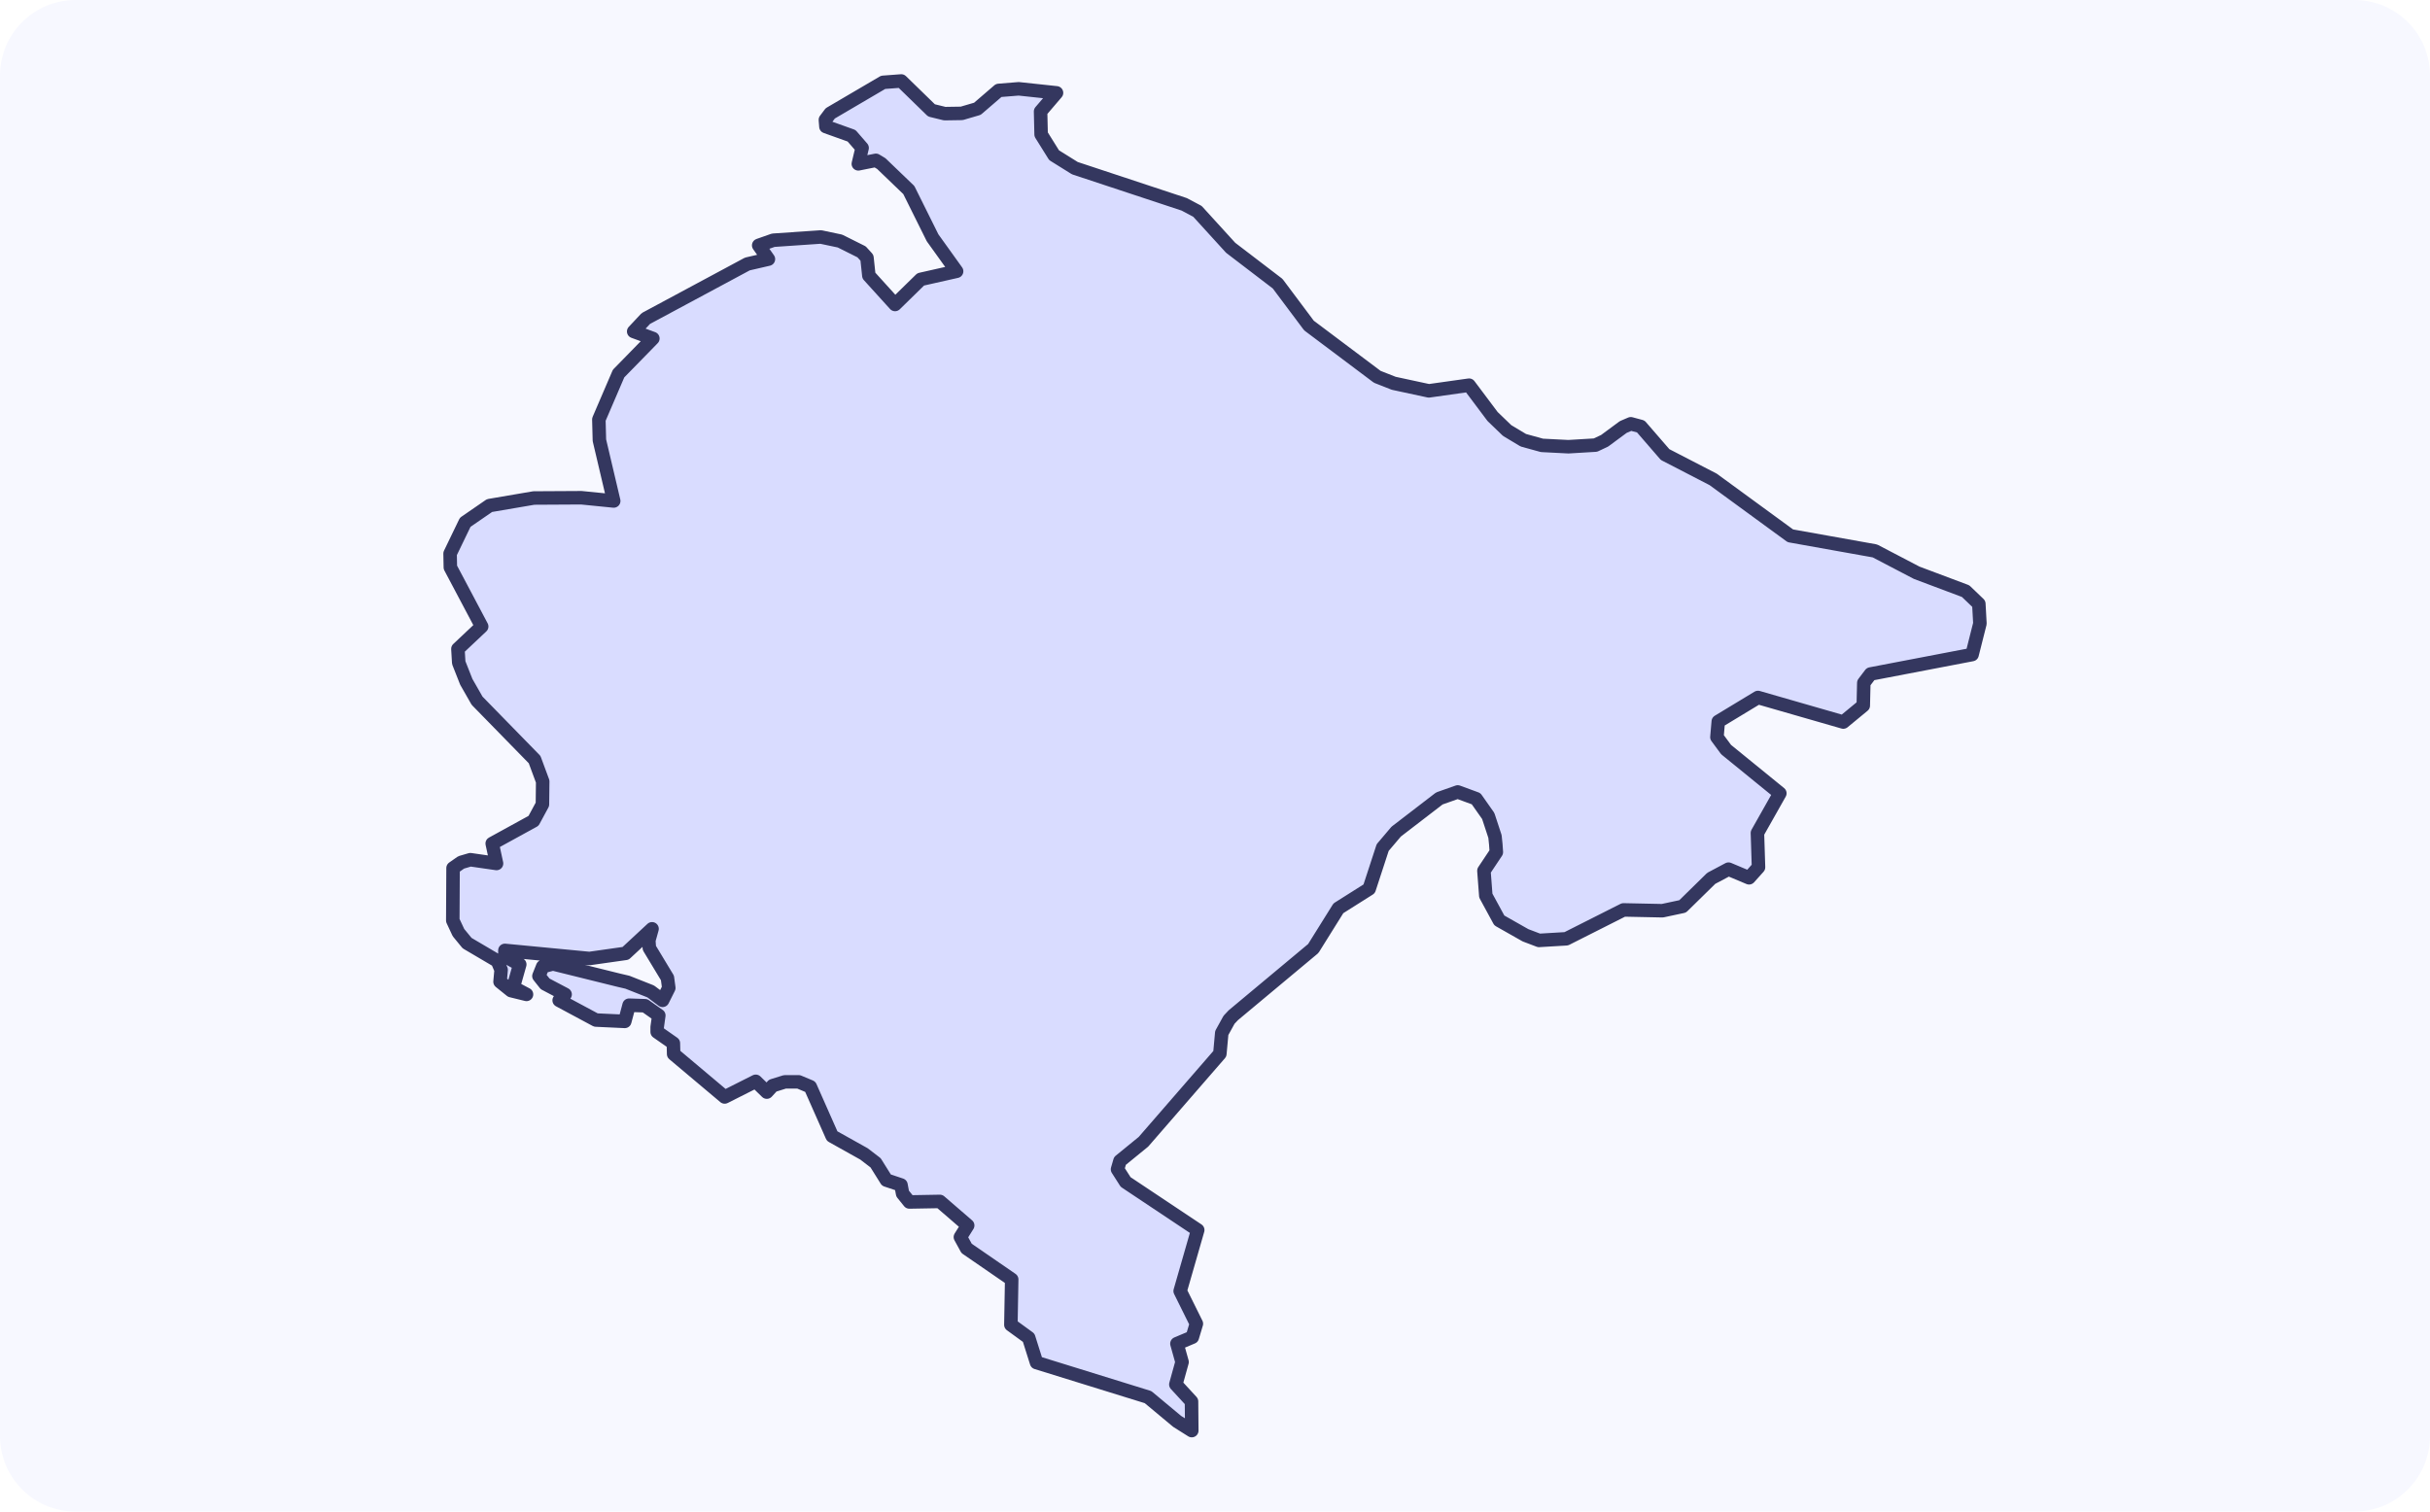
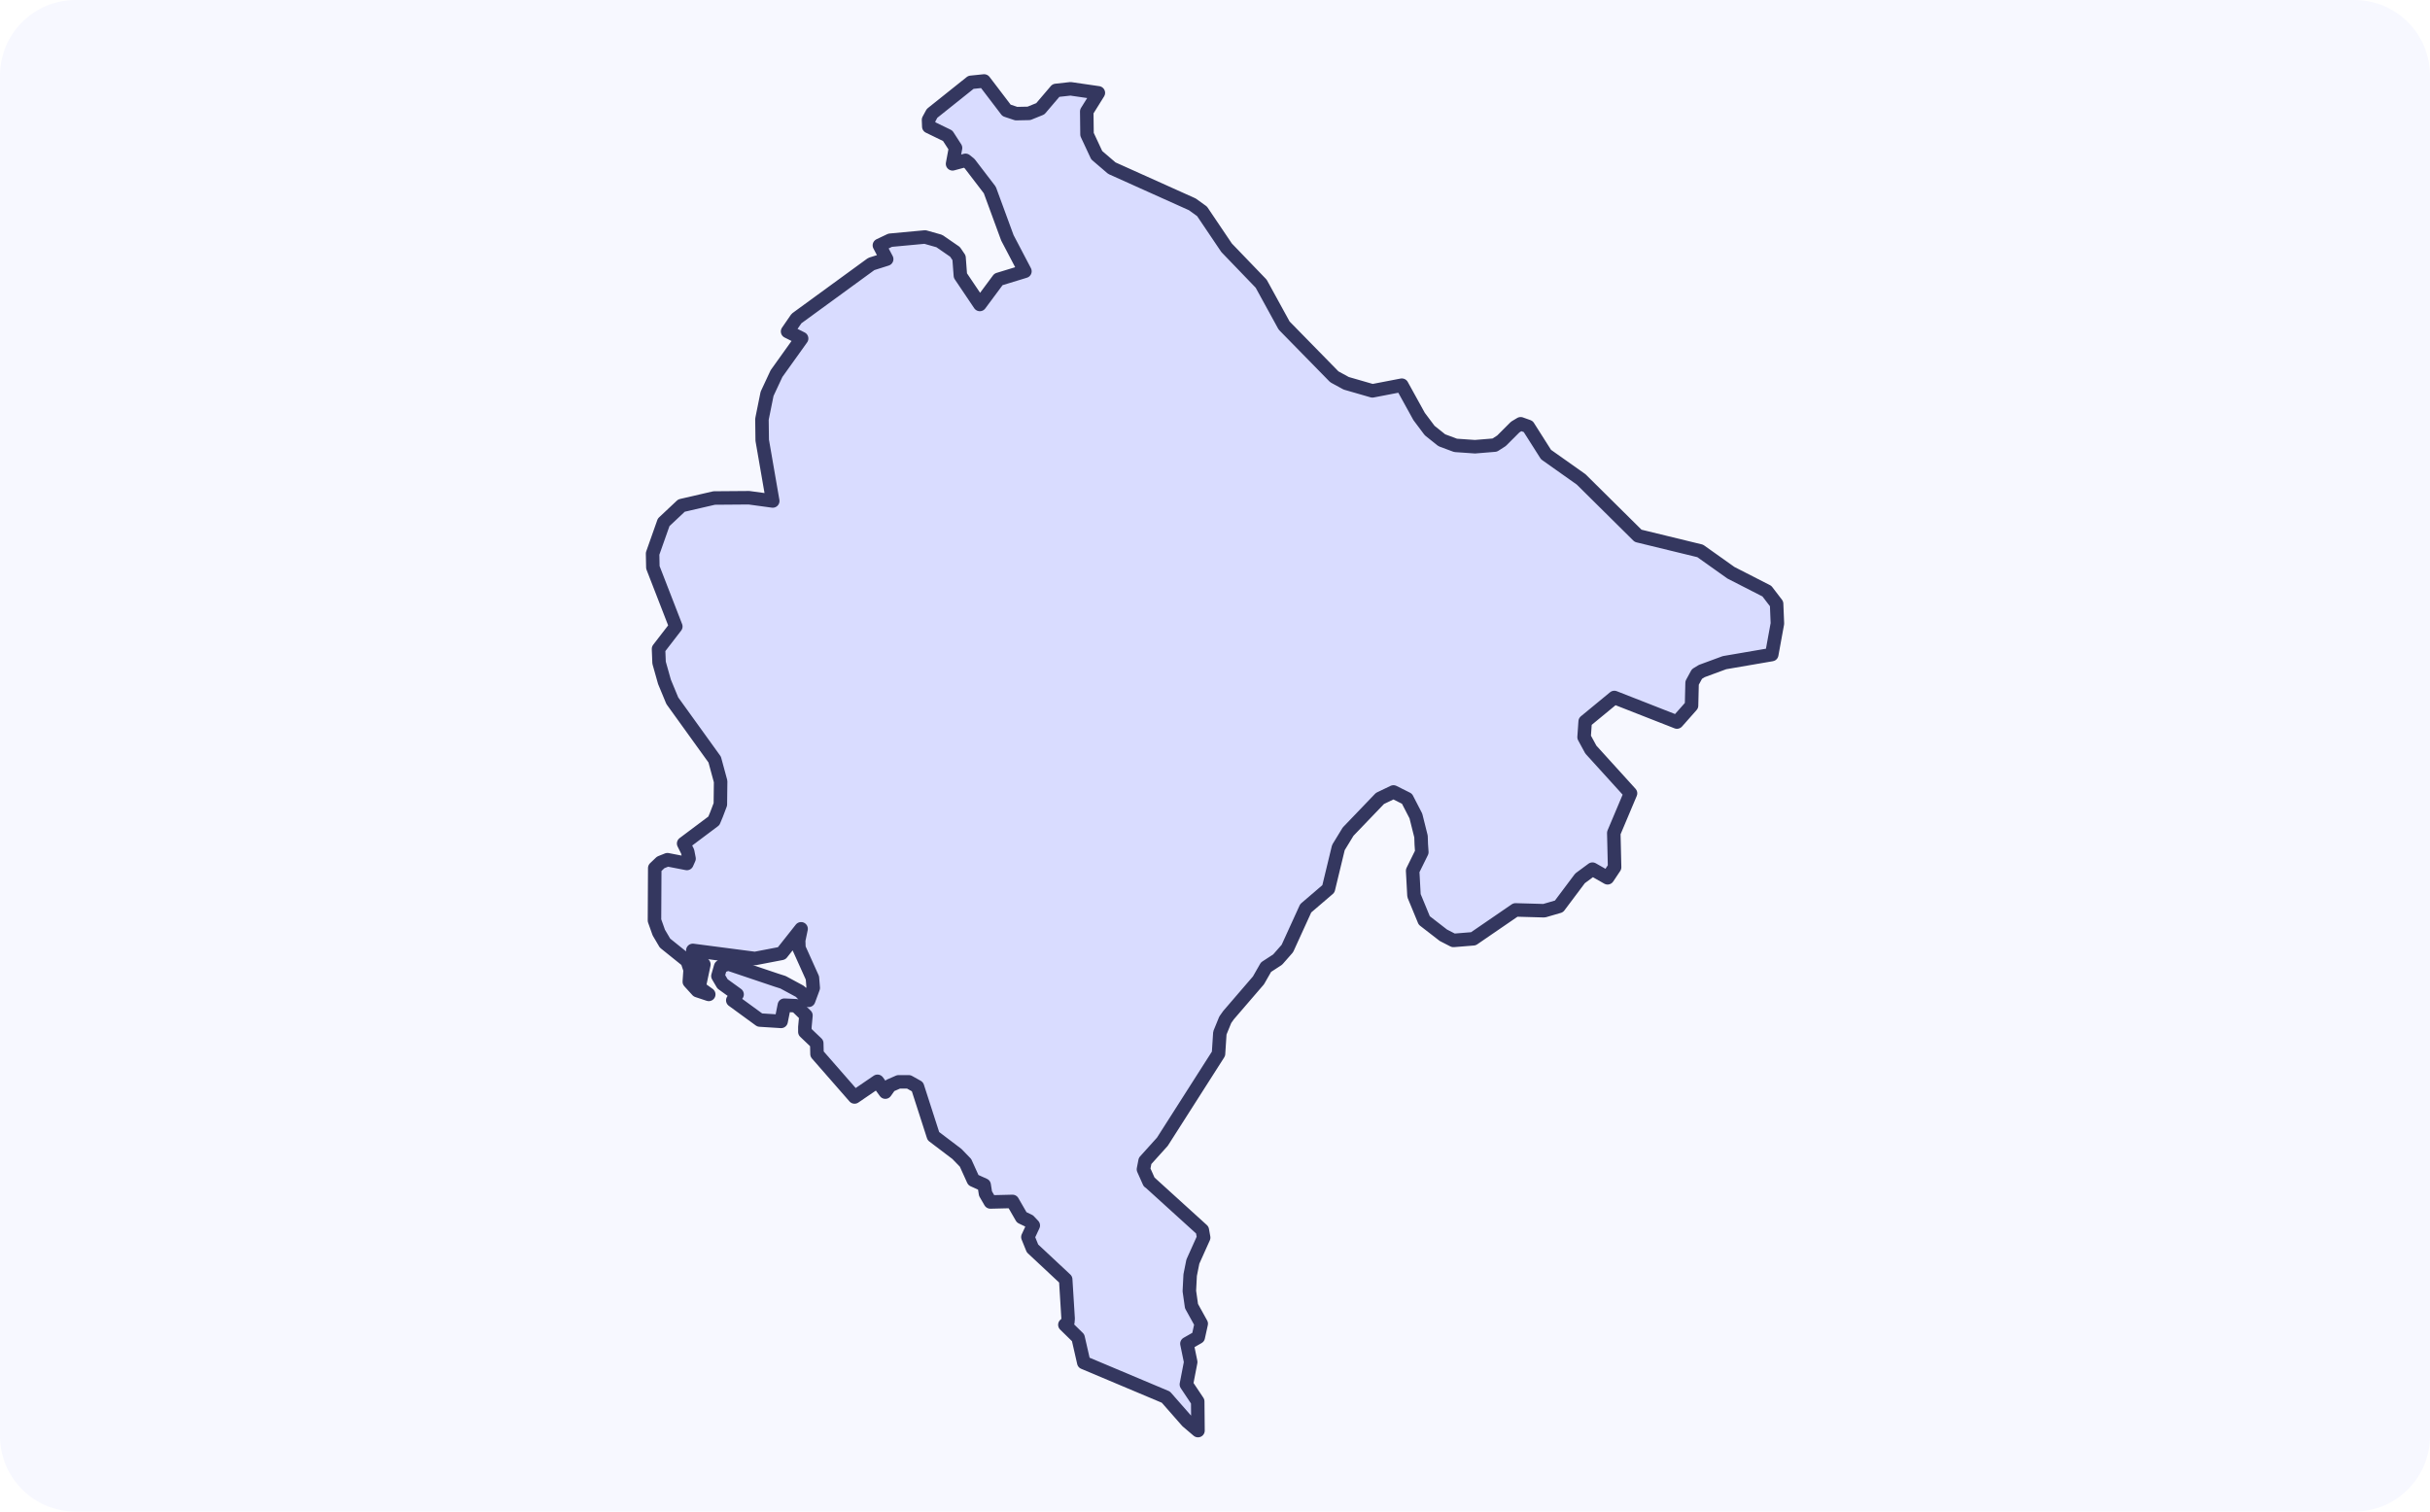
<svg xmlns="http://www.w3.org/2000/svg" viewBox="0 0 900 560" role="img" aria-label="Outline of Montenegro">
  <rect width="900" height="560" rx="28" fill="#f7f8ff" />
-   <path d="M349.9,42.1 356.2,42.0 362.0,40.3 369.9,33.5 377.3,32.9 391.3,34.4 385.4,41.3 385.6,49.8 390.4,57.5 398.1,62.3 438.6,75.7 443.5,78.3 455.8,91.8 473.2,105.1 484.8,120.6 510.1,139.6 516.2,142.0 529.2,144.8 544.1,142.7 552.8,154.3 558.2,159.5 564.2,163.1 571.1,165.0 580.9,165.5 590.9,164.9 594.3,163.3 601.2,158.2 604.0,157.0 607.7,158.0 616.7,168.4 634.5,177.6 663.1,198.5 694.4,204.1 709.9,212.2 728.0,219.0 732.9,223.7 733.3,231.0 730.4,242.5 692.8,249.7 690.3,253.0 690.1,261.4 682.7,267.5 651.1,258.4 636.4,267.3 635.9,273.1 639.3,277.7 659.2,293.9 650.9,308.6 651.3,321.3 647.8,325.2 640.2,322.0 633.8,325.4 623.2,335.8 615.7,337.4 601.3,337.1 580.1,347.8 570.0,348.4 565.0,346.5 555.3,341.0 550.3,331.8 549.6,322.6 554.2,315.7 554.0,312.8 553.7,309.9 551.2,302.3 546.7,295.9 539.9,293.4 533.1,295.8 517.1,308.1 512.1,314.0 507.1,329.3 495.7,336.5 486.4,351.4 456.8,376.1 455.2,377.8 452.5,382.7 451.8,390.4 423.5,423.0 414.8,430.1 413.9,433.2 416.9,437.9 416.9,437.9 443.6,455.7 437.1,478.3 443.1,490.4 441.6,495.4 435.9,497.8 437.8,504.6 435.5,512.9 441.3,519.2 441.4,530.0 436.0,526.6 425.2,517.6 383.9,504.8 381.0,495.6 374.4,490.8 374.7,474.0 358.0,462.5 355.7,458.3 358.4,454.0 348.1,445.1 336.8,445.3 334.3,442.2 333.7,439.0 328.3,437.2 324.3,430.8 320.0,427.5 308.2,420.9 300.1,402.6 295.8,400.8 290.7,400.8 286.2,402.2 284.0,404.6 279.9,400.6 268.4,406.4 249.5,390.5 249.4,386.5 243.4,382.3 243.4,380.5 244.0,376.2 238.9,372.6 233.0,372.4 231.4,378.4 220.7,377.9 207.1,370.6 209.3,368.4 201.9,364.5 199.6,361.6 201.0,358.1 204.8,357.1 229.0,363.1 232.4,363.9 241.0,367.3 245.4,370.6 247.7,366.0 247.2,362.3 240.5,351.2 240.3,348.4 241.5,344.1 231.7,353.2 218.3,355.1 187.0,352.1 187.0,354.3 192.5,357.3 190.1,365.8 195.0,368.4 189.3,367.0 185.2,363.7 185.6,359.3 184.2,356.0 173.0,349.4 169.8,345.5 167.7,341.0 167.8,321.6 170.8,319.5 174.2,318.5 183.9,319.9 182.3,312.5 197.6,304.1 198.9,301.7 200.9,298.0 201.0,289.5 198.0,281.4 176.7,259.6 172.7,252.6 169.9,245.5 169.6,240.4 178.4,232.1 166.8,210.2 166.7,205.1 172.3,193.5 181.3,187.3 197.7,184.5 215.3,184.4 227.3,185.6 222.0,163.1 221.8,155.4 229.1,138.4 241.8,125.4 234.7,122.8 239.2,118.0 276.8,97.8 284.6,96.0 281.0,90.9 286.4,89.0 304.0,87.8 311.1,89.3 319.1,93.3 321.1,95.5 321.8,102.1 331.5,112.8 341.0,103.5 354.3,100.5 345.4,88.1 336.6,70.4 326.4,60.6 324.4,59.4 317.9,60.7 319.3,54.8 315.4,50.3 305.9,46.9 305.7,44.4 307.5,42.0 327.1,30.5 333.8,30.0 345.0,40.9 349.9,42.1Z" fill="#d9dcff" stroke="#34375f" stroke-width="5" stroke-linejoin="round" vector-effect="non-scaling-stroke" />
+   <path d="M376.4,42.1 381.1,42.0 385.3,40.3 391.1,33.5 396.5,32.9 406.8,34.4 402.5,41.3 402.6,49.8 406.2,57.5 411.8,62.3 441.6,75.7 445.2,78.3 454.3,91.8 467.1,105.1 475.6,120.6 494.2,139.6 498.6,142.0 508.3,144.8 519.2,142.7 525.6,154.3 529.5,159.5 534.0,163.1 539.1,165.0 546.3,165.5 553.6,164.9 556.1,163.3 561.2,158.2 563.2,157.0 566.0,158.0 572.6,168.4 585.6,177.6 606.7,198.5 629.7,204.1 641.1,212.2 654.4,219.0 658.0,223.7 658.3,231.0 656.2,242.5 638.7,245.5 630.3,248.6 628.5,249.7 626.7,253.0 626.5,261.4 621.1,267.5 597.9,258.4 587.1,267.3 586.7,273.1 589.2,277.7 603.9,293.9 597.7,308.6 598.0,321.3 595.4,325.2 589.8,322.0 585.2,325.4 577.4,335.8 571.9,337.4 561.3,337.1 545.7,347.8 538.3,348.4 534.6,346.5 527.5,341.0 523.7,331.8 523.2,322.6 526.6,315.7 526.4,312.8 526.3,309.9 524.4,302.3 521.1,295.9 516.1,293.4 511.1,295.8 499.3,308.1 495.7,314.0 492.0,329.3 483.6,336.5 476.8,351.4 473.2,355.5 468.9,358.3 466.1,363.2 455.0,376.1 453.8,377.8 451.8,382.7 451.3,390.4 430.5,423.0 424.1,430.1 423.5,433.2 425.6,437.9 425.7,437.9 445.3,455.7 445.8,458.5 441.8,467.4 440.8,472.4 440.5,478.3 441.3,483.9 444.9,490.4 443.8,495.4 439.6,497.8 441.0,504.6 439.4,512.9 443.6,519.2 443.7,530.0 439.7,526.6 431.8,517.6 401.4,504.8 399.3,495.6 394.4,490.8 395.5,489.8 395.6,488.5 394.7,474.0 382.4,462.5 380.7,458.3 382.7,454.0 381.1,452.3 378.4,451.0 375.0,445.1 366.8,445.3 365.0,442.2 364.5,439.0 360.5,437.2 357.6,430.8 354.4,427.5 345.7,420.9 339.8,402.6 336.6,400.8 332.8,400.8 329.6,402.2 327.9,404.6 325.0,400.6 316.5,406.4 302.6,390.5 302.5,386.5 298.1,382.3 298.1,380.5 298.5,376.2 294.8,372.6 290.5,372.4 289.3,378.4 281.4,377.9 271.4,370.6 273.0,368.4 267.6,364.5 265.9,361.6 266.9,358.1 269.7,357.1 287.5,363.1 290.0,363.9 296.3,367.3 299.5,370.6 301.2,366.0 300.9,362.3 295.9,351.2 295.8,348.4 296.7,344.1 289.5,353.2 279.6,355.1 256.6,352.1 256.6,354.3 260.7,357.3 258.9,365.8 262.5,368.4 258.3,367.0 255.3,363.7 255.6,359.3 254.5,356.0 246.3,349.4 244.0,345.5 242.4,341.0 242.5,321.6 244.7,319.5 247.2,318.5 254.4,319.9 255.2,318.1 254.7,315.5 253.2,312.5 264.4,304.1 265.4,301.7 266.8,298.0 266.9,289.5 264.7,281.4 249.0,259.6 246.1,252.6 244.1,245.5 243.9,240.4 250.3,232.1 241.8,210.2 241.7,205.1 245.8,193.5 252.4,187.3 264.5,184.5 277.4,184.4 286.2,185.6 282.3,163.1 282.2,155.4 282.3,154.8 284.1,145.9 287.6,138.4 296.9,125.4 291.7,122.8 295.0,118.0 322.7,97.8 328.4,96.0 325.7,90.9 329.7,89.0 342.6,87.8 347.9,89.3 353.7,93.3 355.2,95.5 355.7,102.1 362.9,112.8 369.8,103.5 379.6,100.5 373.1,88.1 366.6,70.4 359.1,60.6 357.6,59.4 352.8,60.7 353.9,54.8 351.0,50.3 344.0,46.9 343.9,44.4 345.2,42.0 359.6,30.5 364.5,30.0 372.8,40.9 376.4,42.1Z" fill="#d9dcff" stroke="#34375f" stroke-width="5" stroke-linejoin="round" vector-effect="non-scaling-stroke" />
</svg>
